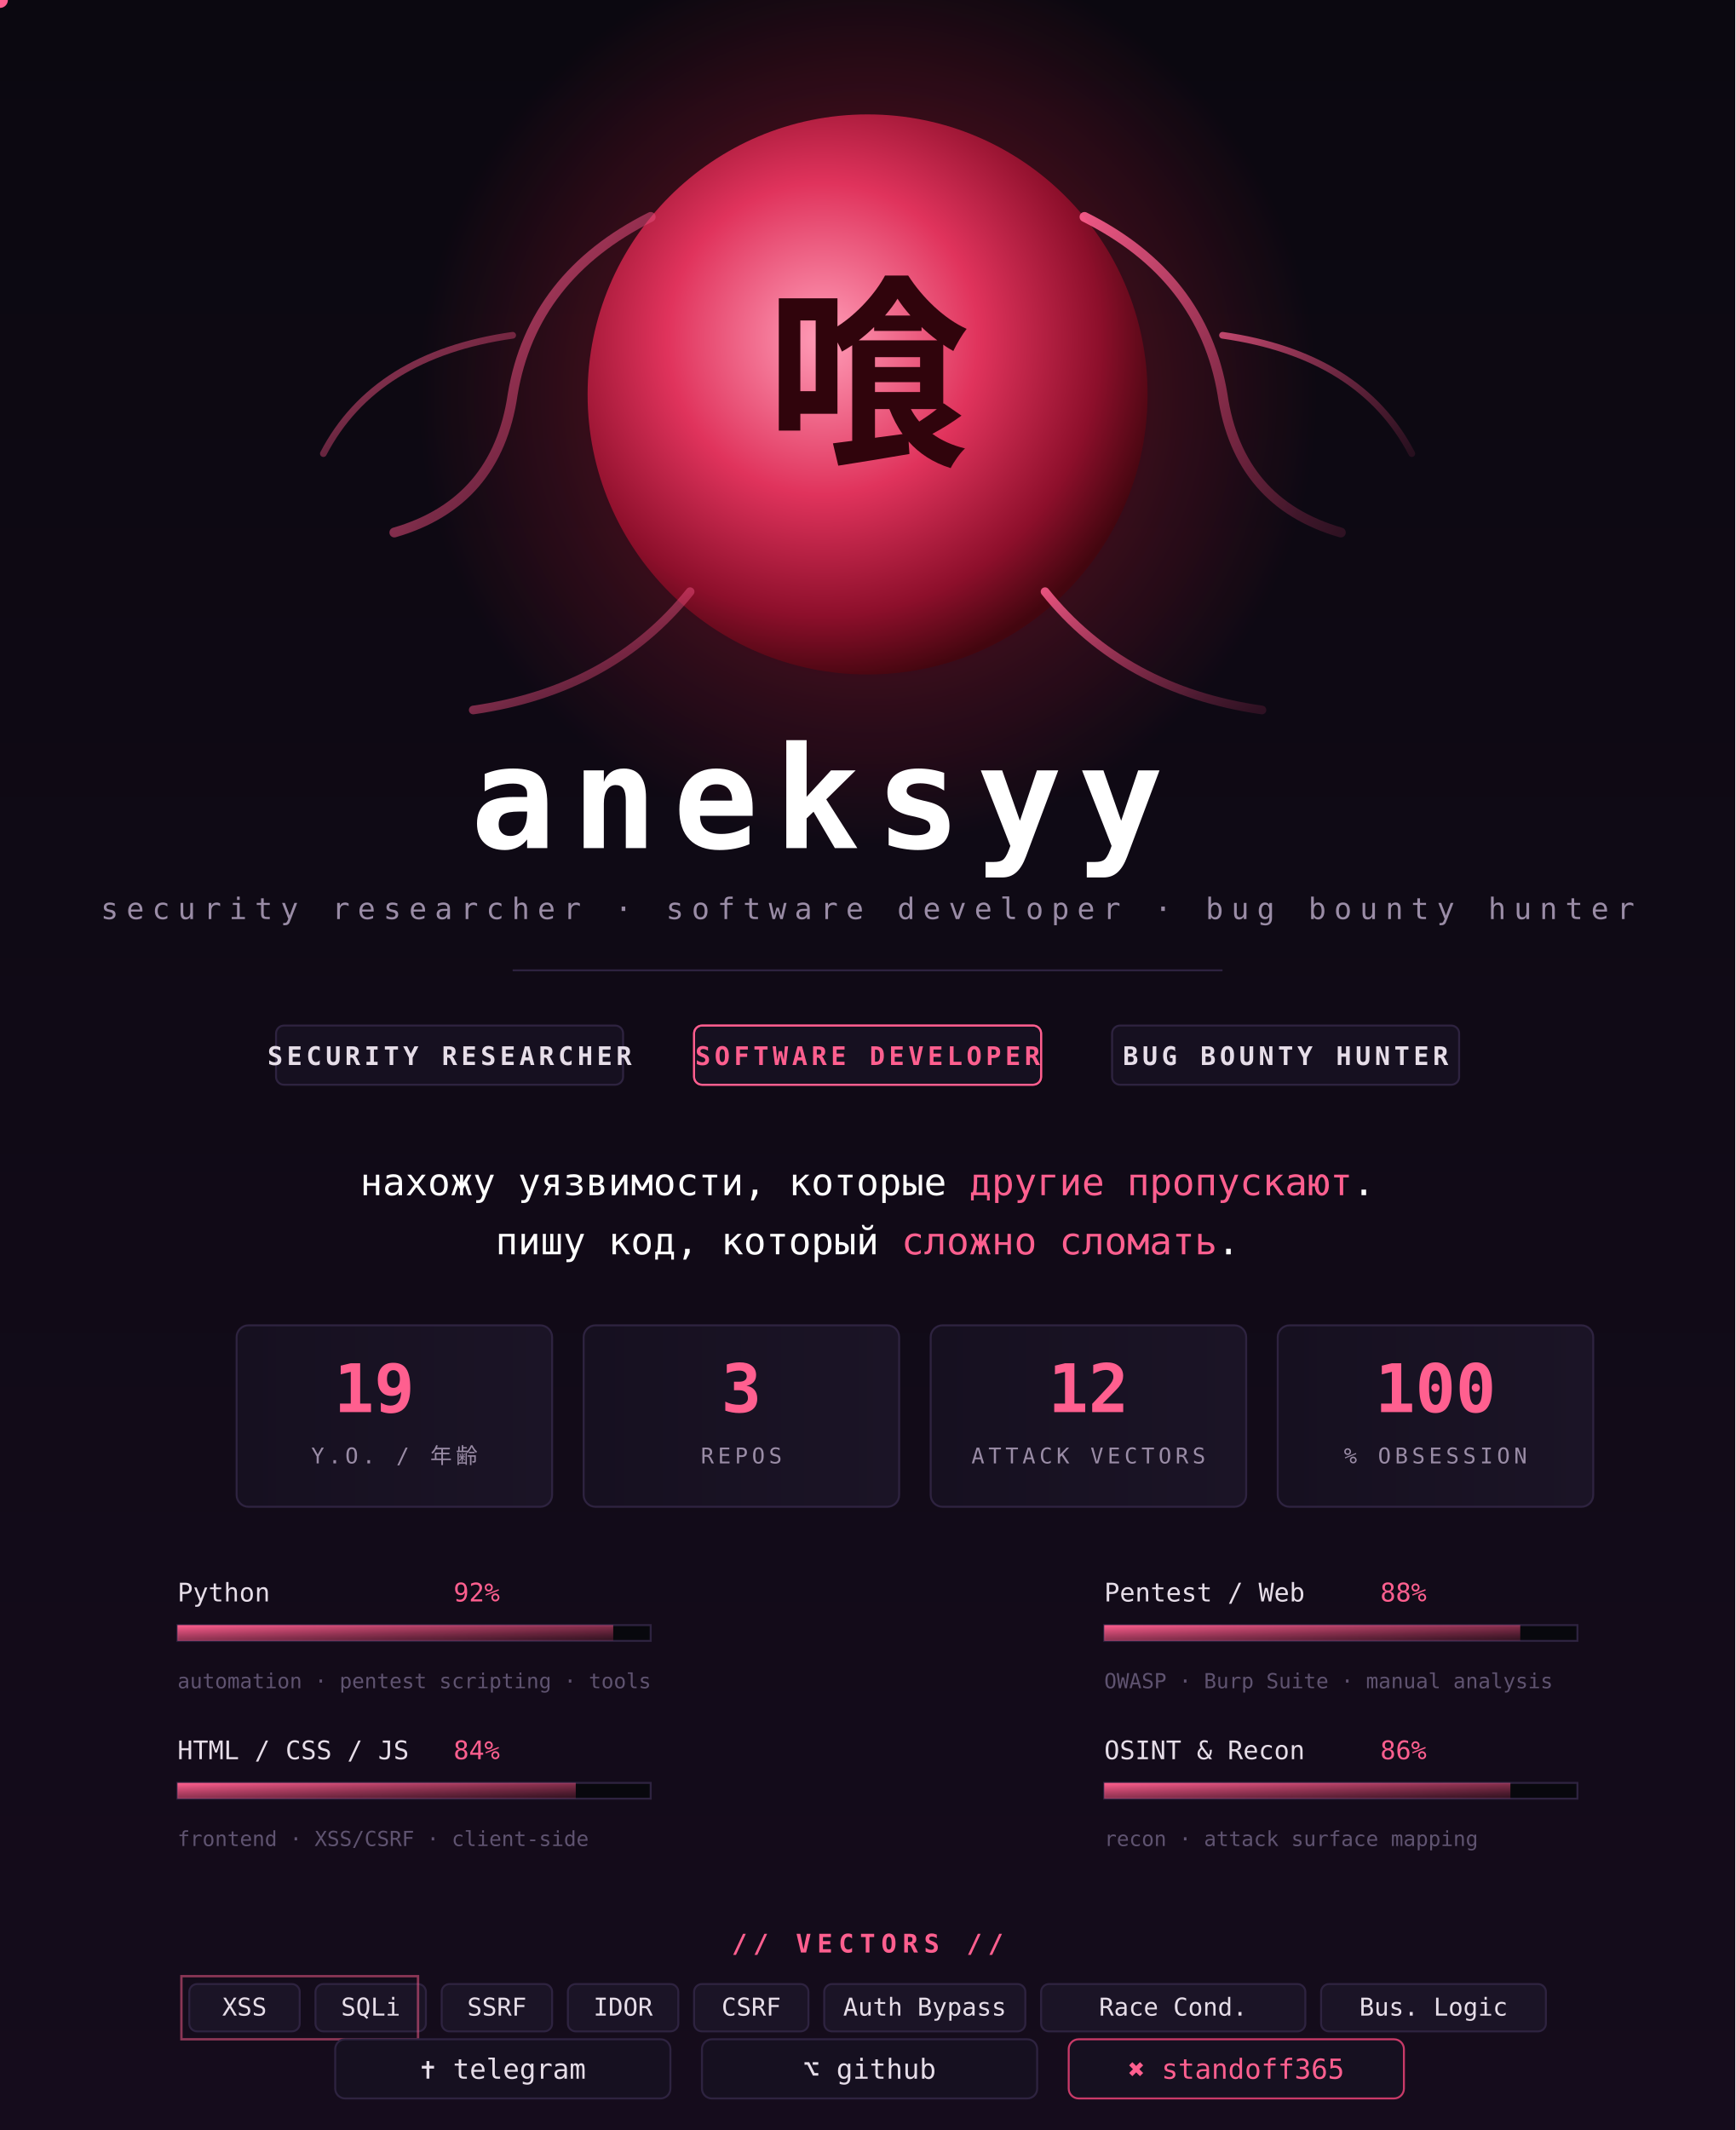
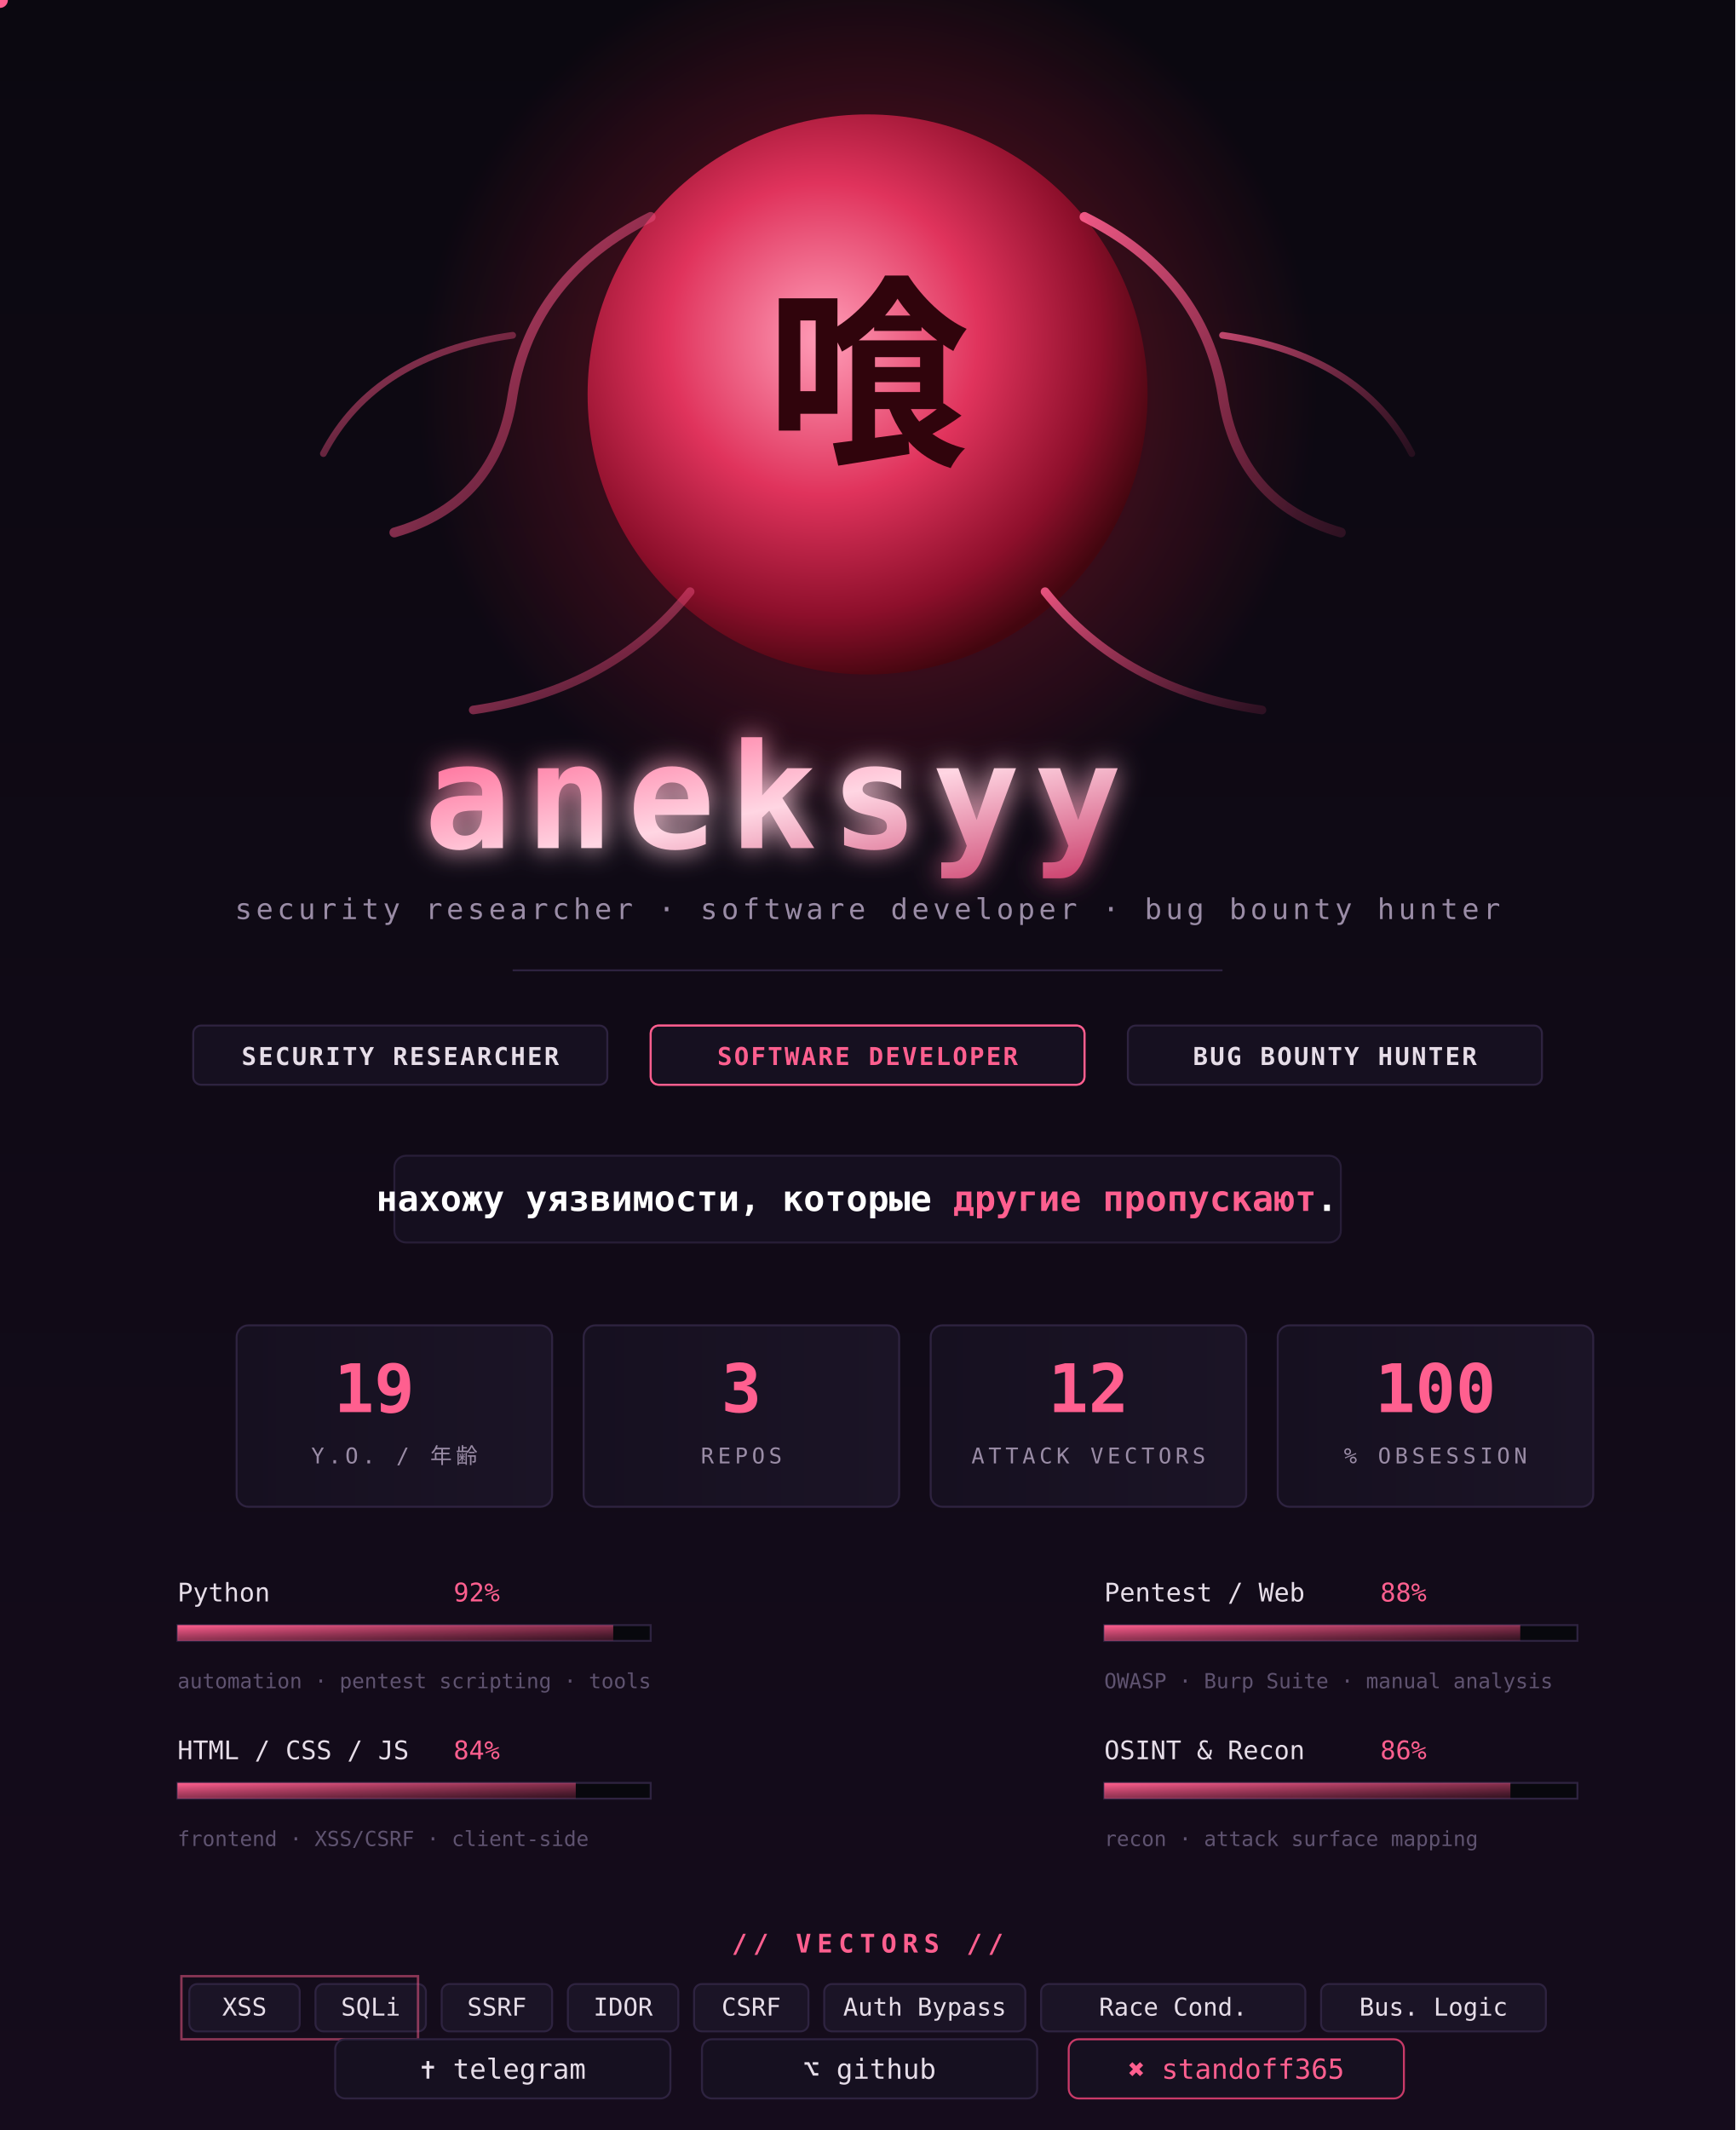
<svg xmlns="http://www.w3.org/2000/svg" width="880" height="1080" viewBox="0 0 880 1080" font-family="JetBrains Mono, Consolas, monospace">
  <defs>
    <radialGradient id="moon" cx="0.42" cy="0.4" r="0.62">
      <stop offset="0" stop-color="#ff9db8" />
      <stop offset="0.45" stop-color="#e0335c" />
      <stop offset="0.8" stop-color="#8d0f2b" />
      <stop offset="1" stop-color="#43060f" />
    </radialGradient>
    <radialGradient id="moonGlow" cx="0.5" cy="0.5" r="0.5">
      <stop offset="0" stop-color="#ff1f3d" stop-opacity="0.45" />
      <stop offset="1" stop-color="#ff1f3d" stop-opacity="0" />
    </radialGradient>
    <linearGradient id="bg" x1="0" y1="0" x2="0" y2="1">
      <stop offset="0" stop-color="#0b0810" />
      <stop offset="1" stop-color="#150c1c" />
    </linearGradient>
    <linearGradient id="kaku" x1="0" y1="0" x2="1" y2="1">
      <stop offset="0" stop-color="#ff5f8f" />
      <stop offset="1" stop-color="#c93a68" stop-opacity="0.2" />
    </linearGradient>
    <linearGradient id="card" x1="0" y1="0" x2="1" y2="0">
      <stop offset="0" stop-color="#161020" />
      <stop offset="1" stop-color="#1b1426" />
    </linearGradient>
  </defs>
  <rect width="880" height="1080" fill="url(#bg)" />
  <circle cx="440" cy="200" r="230" fill="url(#moonGlow)">
    <animate attributeName="r" values="222;244;222" dur="7s" repeatCount="indefinite" />
  </circle>
  <circle cx="440" cy="200" r="142" fill="url(#moon)">
    <animate attributeName="r" values="140;145;140" dur="7s" repeatCount="indefinite" />
    <animate attributeName="opacity" values="0.92;1;0.92" dur="7s" repeatCount="indefinite" />
  </circle>
  <text x="440" y="228" fill="#30040c" font-size="104" font-weight="900" text-anchor="middle" font-family="'Noto Sans JP',sans-serif">喰</text>
  <g fill="none" stroke="url(#kaku)" stroke-linecap="round">
    <path d="M 330 110 q -60 30 -70 90 q -8 55 -60 70" stroke-width="5" opacity="0.9">
      <animate attributeName="d" values="M 330 110 q -60 30 -70 90 q -8 55 -60 70;                 M 330 110 q -72 40 -78 96 q -4 60 -66 80;                 M 330 110 q -60 30 -70 90 q -8 55 -60 70" dur="4.4s" repeatCount="indefinite" />
    </path>
    <path d="M 260 170 q -70 10 -96 60" stroke-width="3.4" opacity="0.7">
      <animate attributeName="d" values="M 260 170 q -70 10 -96 60;                 M 260 170 q -80 -6 -104 50;                 M 260 170 q -70 10 -96 60" dur="3.8s" repeatCount="indefinite" />
    </path>
    <path d="M 550 110 q 60 30 70 90 q 8 55 60 70" stroke-width="5" opacity="0.9">
      <animate attributeName="d" values="M 550 110 q 60 30 70 90 q 8 55 60 70;                 M 550 110 q 72 40 78 96 q 4 60 66 80;                 M 550 110 q 60 30 70 90 q 8 55 60 70" dur="4.2s" repeatCount="indefinite" />
    </path>
    <path d="M 620 170 q 70 10 96 60" stroke-width="3.4" opacity="0.7">
      <animate attributeName="d" values="M 620 170 q 70 10 96 60;                 M 620 170 q 80 -6 104 50;                 M 620 170 q 70 10 96 60" dur="3.6s" repeatCount="indefinite" />
    </path>
    <path d="M 350 300 q -40 50 -110 60" stroke-width="4.4" opacity="0.85">
      <animate attributeName="d" values="M 350 300 q -40 50 -110 60;                 M 350 300 q -52 58 -122 66;                 M 350 300 q -40 50 -110 60" dur="4s" repeatCount="indefinite" />
    </path>
    <path d="M 530 300 q 40 50 110 60" stroke-width="4.4" opacity="0.85">
      <animate attributeName="d" values="M 530 300 q 40 50 110 60;                 M 530 300 q 52 58 122 66;                 M 530 300 q 40 50 110 60" dur="4.1s" repeatCount="indefinite" />
    </path>
  </g>
  <circle r="4" fill="#ff5f8f">
    <animate attributeName="cx" values="290;258;238" dur="3s" repeatCount="indefinite" />
    <animate attributeName="cy" values="262;276;292" dur="3s" repeatCount="indefinite" />
    <animate attributeName="opacity" values="0;0.9;0" dur="3s" repeatCount="indefinite" />
  </circle>
  <circle r="3.4" fill="#ff5f8f">
    <animate attributeName="cx" values="590;622;642" dur="2.6s" repeatCount="indefinite" />
    <animate attributeName="cy" values="262;276;292" dur="2.6s" repeatCount="indefinite" />
    <animate attributeName="opacity" values="0;0.9;0" dur="2.6s" repeatCount="indefinite" />
  </circle>
-   <text x="440" y="430" fill="#ffffff" font-size="72" font-weight="900" text-anchor="middle" letter-spacing="8" font-family="Consolas,'JetBrains Mono',monospace">aneksyy
-     <animate attributeName="opacity" values="1;1;0.25;1;1" keyTimes="0;0.88;0.93;0.97;1" dur="4.4s" repeatCount="indefinite" />
+   <defs>
+     <linearGradient id="nickGrad" x1="0" y1="0" x2="1" y2="1">
+       <stop offset="0" stop-color="#ff5f8f">
+         <animate attributeName="stop-color" values="#ff5f8f;#ff9db8;#c93a68;#ff5f8f" dur="5s" repeatCount="indefinite" />
+       </stop>
+       <stop offset="0.5" stop-color="#ffd6e3">
+         <animate attributeName="stop-color" values="#ffd6e3;#ffffff;#ff5f8f;#ffd6e3" dur="5s" repeatCount="indefinite" />
+       </stop>
+       <stop offset="1" stop-color="#c93a68">
+         <animate attributeName="stop-color" values="#c93a68;#ff5f8f;#ffd6e3;#c93a68" dur="5s" repeatCount="indefinite" />
+       </stop>
+     </linearGradient>
+     <filter id="nickGlow" x="-40%" y="-60%" width="180%" height="220%">
+       <feGaussianBlur stdDeviation="7" result="b" />
+       <feMerge>
+         <feMergeNode in="b" />
+         <feMergeNode in="SourceGraphic" />
+       </feMerge>
+     </filter>
+   </defs>
+   <text x="440" y="430" fill="url(#nickGrad)" font-size="74" font-weight="900" text-anchor="middle" letter-spacing="7" filter="url(#nickGlow)">aneksyy
+     <animate attributeName="opacity" values="1;1;0.3;1;1" keyTimes="0;0.88;0.93;0.97;1" dur="4.4s" repeatCount="indefinite" />
+     <animateTransform attributeName="transform" type="translate" values="0 0;0 0;-5 0;0 0" keyTimes="0;0.88;0.93;0.97;1" dur="4.4s" repeatCount="indefinite" />
  </text>
-   <text x="440" y="466" fill="#9a8ca6" font-size="15" text-anchor="middle" letter-spacing="4">security researcher · software developer · bug bounty hunter</text>
+   <text x="440" y="466" fill="#9a8ca6" font-size="14.5" text-anchor="middle" letter-spacing="2">security researcher · software developer · bug bounty hunter</text>
  <line x1="260" y1="492" x2="620" y2="492" stroke="#2e2340" stroke-width="1" />
-   <g text-anchor="middle" font-size="13" font-weight="700" letter-spacing="2">
-     <rect x="140" y="520" width="176" height="30" rx="4" fill="#161020" stroke="#2e2340" />
-     <text x="228" y="540" fill="#e6dde8">SECURITY RESEARCHER</text>
-     <rect x="352" y="520" width="176" height="30" rx="4" fill="#161020" stroke="#c93a68" />
+   <g text-anchor="middle" font-size="12.5" font-weight="700" letter-spacing="1">
+     <rect x="98" y="520" width="210" height="30" rx="4" fill="#161020" stroke="#2e2340" />
+     <text x="203" y="540" fill="#e6dde8">SECURITY RESEARCHER</text>
+     <rect x="330" y="520" width="220" height="30" rx="4" fill="#161020" stroke="#c93a68" />
    <text x="440" y="540" fill="#ff5f8f">SOFTWARE DEVELOPER</text>
-     <rect x="564" y="520" width="176" height="30" rx="4" fill="#161020" stroke="#2e2340" />
-     <text x="652" y="540" fill="#e6dde8">BUG BOUNTY HUNTER</text>
-     <rect x="352" y="520" width="176" height="30" rx="4" fill="none" stroke="#ff5f8f">
+     <rect x="572" y="520" width="210" height="30" rx="4" fill="#161020" stroke="#2e2340" />
+     <text x="677" y="540" fill="#e6dde8">BUG BOUNTY HUNTER</text>
+     <rect x="330" y="520" width="220" height="30" rx="4" fill="none" stroke="#ff5f8f">
      <animate attributeName="opacity" values="0;0.9;0" dur="3s" repeatCount="indefinite" />
    </rect>
  </g>
-   <g font-size="19" text-anchor="middle">
-     <text x="440" y="606" fill="#ffffff">нахожу уязвимости, которые
-       <tspan fill="#ff5f8f">другие пропускают</tspan>.</text>
-     <text x="440" y="636" fill="#ffffff">пишу код, который
-       <tspan fill="#ff5f8f">сложно сломать</tspan>.</text>
+   <g font-size="18" text-anchor="middle">
+     <rect x="200" y="586" width="480" height="44" rx="6" fill="#161020" stroke="#2e2340" opacity="0.8" />
+     <text x="440" y="614" fill="#ffffff" font-weight="700">нахожу уязвимости, которые
+       <tspan fill="#ff5f8f">другие пропускают</tspan>.
+       <animate attributeName="opacity" values="1;1;0;0;1" keyTimes="0;0.42;0.5;0.95;1" dur="8s" repeatCount="indefinite" />
+     </text>
+     <text x="440" y="614" fill="#ffffff" font-weight="700" opacity="0">пишу код, который
+       <tspan fill="#ff5f8f">сложно сломать</tspan>.
+       <animate attributeName="opacity" values="0;0;1;1;0" keyTimes="0;0.45;0.5;0.92;1" dur="8s" repeatCount="indefinite" />
+     </text>
+     <text x="440" y="614" fill="#ffffff" font-weight="700" opacity="0">breaking systems
+       <tspan fill="#ff5f8f">to make them stronger</tspan>
+       <animate attributeName="opacity" values="0;0;1;1;0" keyTimes="0;0.92;0.96;0.99;1" dur="8s" repeatCount="indefinite" />
+     </text>
  </g>
  <g text-anchor="middle">
    <rect x="120" y="672" width="160" height="92" rx="6" fill="url(#card)" stroke="#2e2340" />
    <text x="200" y="716" fill="#ff5f8f" font-size="34" font-weight="900">19
      <animate attributeName="opacity" values="0.4;1;0.4" dur="5s" repeatCount="indefinite" />
    </text>
    <text x="200" y="742" fill="#9a8ca6" font-size="11" letter-spacing="2">Y.O. / 年齢</text>
    <rect x="296" y="672" width="160" height="92" rx="6" fill="url(#card)" stroke="#2e2340" />
    <text x="376" y="716" fill="#ff5f8f" font-size="34" font-weight="900">3</text>
    <text x="376" y="742" fill="#9a8ca6" font-size="11" letter-spacing="2">REPOS</text>
    <rect x="472" y="672" width="160" height="92" rx="6" fill="url(#card)" stroke="#2e2340" />
    <text x="552" y="716" fill="#ff5f8f" font-size="34" font-weight="900">12</text>
    <text x="552" y="742" fill="#9a8ca6" font-size="11" letter-spacing="2">ATTACK VECTORS</text>
    <rect x="648" y="672" width="160" height="92" rx="6" fill="url(#card)" stroke="#2e2340" />
    <text x="728" y="716" fill="#ff5f8f" font-size="34" font-weight="900">100</text>
    <text x="728" y="742" fill="#9a8ca6" font-size="11" letter-spacing="2">% OBSESSION</text>
  </g>
  <g font-size="13">
    <text x="90" y="812" fill="#e6dde8">Python</text>
    <text x="230" y="812" fill="#ff5f8f">92%</text>
    <rect x="90" y="824" width="240" height="8" fill="#08080d" stroke="#2e2340" />
    <rect x="90" y="824" width="221" height="8" fill="url(#kaku)">
      <animate attributeName="width" values="0;221;221" keyTimes="0;0.7;1" dur="4s" repeatCount="indefinite" />
    </rect>
    <text x="90" y="856" fill="#5f5370" font-size="10.5">automation · pentest scripting · tools</text>
    <text x="560" y="812" fill="#e6dde8">Pentest / Web</text>
    <text x="700" y="812" fill="#ff5f8f">88%</text>
    <rect x="560" y="824" width="240" height="8" fill="#08080d" stroke="#2e2340" />
    <rect x="560" y="824" width="211" height="8" fill="url(#kaku)">
      <animate attributeName="width" values="0;211;211" keyTimes="0;0.75;1" dur="4.4s" repeatCount="indefinite" />
    </rect>
    <text x="560" y="856" fill="#5f5370" font-size="10.5">OWASP · Burp Suite · manual analysis</text>
    <text x="90" y="892" fill="#e6dde8">HTML / CSS / JS</text>
    <text x="230" y="892" fill="#ff5f8f">84%</text>
    <rect x="90" y="904" width="240" height="8" fill="#08080d" stroke="#2e2340" />
    <rect x="90" y="904" width="202" height="8" fill="url(#kaku)">
      <animate attributeName="width" values="0;202;202" keyTimes="0;0.8;1" dur="4.8s" repeatCount="indefinite" />
    </rect>
    <text x="90" y="936" fill="#5f5370" font-size="10.5">frontend · XSS/CSRF · client-side</text>
    <text x="560" y="892" fill="#e6dde8">OSINT &amp; Recon</text>
    <text x="700" y="892" fill="#ff5f8f">86%</text>
    <rect x="560" y="904" width="240" height="8" fill="#08080d" stroke="#2e2340" />
    <rect x="560" y="904" width="206" height="8" fill="url(#kaku)">
      <animate attributeName="width" values="0;206;206" keyTimes="0;0.78;1" dur="5.2s" repeatCount="indefinite" />
    </rect>
    <text x="560" y="936" fill="#5f5370" font-size="10.5">recon · attack surface mapping</text>
  </g>
  <text x="440" y="990" fill="#ff5f8f" font-size="13" font-weight="700" text-anchor="middle" letter-spacing="3">// VECTORS //</text>
  <g text-anchor="middle" font-size="12.5" fill="#e6dde8">
    <rect x="96" y="1006" width="56" height="24" rx="4" fill="#1b1426" stroke="#2e2340" />
    <text x="124" y="1022">XSS</text>
    <rect x="160" y="1006" width="56" height="24" rx="4" fill="#1b1426" stroke="#2e2340" />
    <text x="188" y="1022">SQLi</text>
    <rect x="224" y="1006" width="56" height="24" rx="4" fill="#1b1426" stroke="#2e2340" />
    <text x="252" y="1022">SSRF</text>
    <rect x="288" y="1006" width="56" height="24" rx="4" fill="#1b1426" stroke="#2e2340" />
    <text x="316" y="1022">IDOR</text>
    <rect x="352" y="1006" width="58" height="24" rx="4" fill="#1b1426" stroke="#2e2340" />
    <text x="381" y="1022">CSRF</text>
    <rect x="418" y="1006" width="102" height="24" rx="4" fill="#1b1426" stroke="#2e2340" />
    <text x="469" y="1022">Auth Bypass</text>
    <rect x="528" y="1006" width="134" height="24" rx="4" fill="#1b1426" stroke="#2e2340" />
    <text x="595" y="1022">Race Cond.</text>
    <rect x="670" y="1006" width="114" height="24" rx="4" fill="#1b1426" stroke="#2e2340" />
    <text x="727" y="1022">Bus. Logic</text>
    <rect x="92" y="1002" width="120" height="32" fill="none" stroke="#ff5f8f" stroke-width="1.2" opacity="0.5">
      <animate attributeName="opacity" values="0;0.7;0" dur="2.6s" repeatCount="indefinite" />
      <animateTransform attributeName="transform" type="translate" values="0 0; 660 0; 0 0" dur="8s" repeatCount="indefinite" />
    </rect>
  </g>
  <g text-anchor="middle" font-size="14">
    <a href="https://t.me/aneksyy">
      <rect x="170" y="1034" width="170" height="30" rx="5" fill="#161020" stroke="#2e2340" />
      <text x="255" y="1054" fill="#e6dde8">✝ telegram</text>
    </a>
    <a href="https://github.com/filitlite">
      <rect x="356" y="1034" width="170" height="30" rx="5" fill="#161020" stroke="#2e2340" />
      <text x="441" y="1054" fill="#e6dde8">⌥ github</text>
    </a>
    <a href="https://standoff365.com/profile/aneksyy/">
      <rect x="542" y="1034" width="170" height="30" rx="5" fill="#161020" stroke="#c93a68" />
      <text x="627" y="1054" fill="#ff5f8f">✖ standoff365</text>
    </a>
  </g>
</svg>
